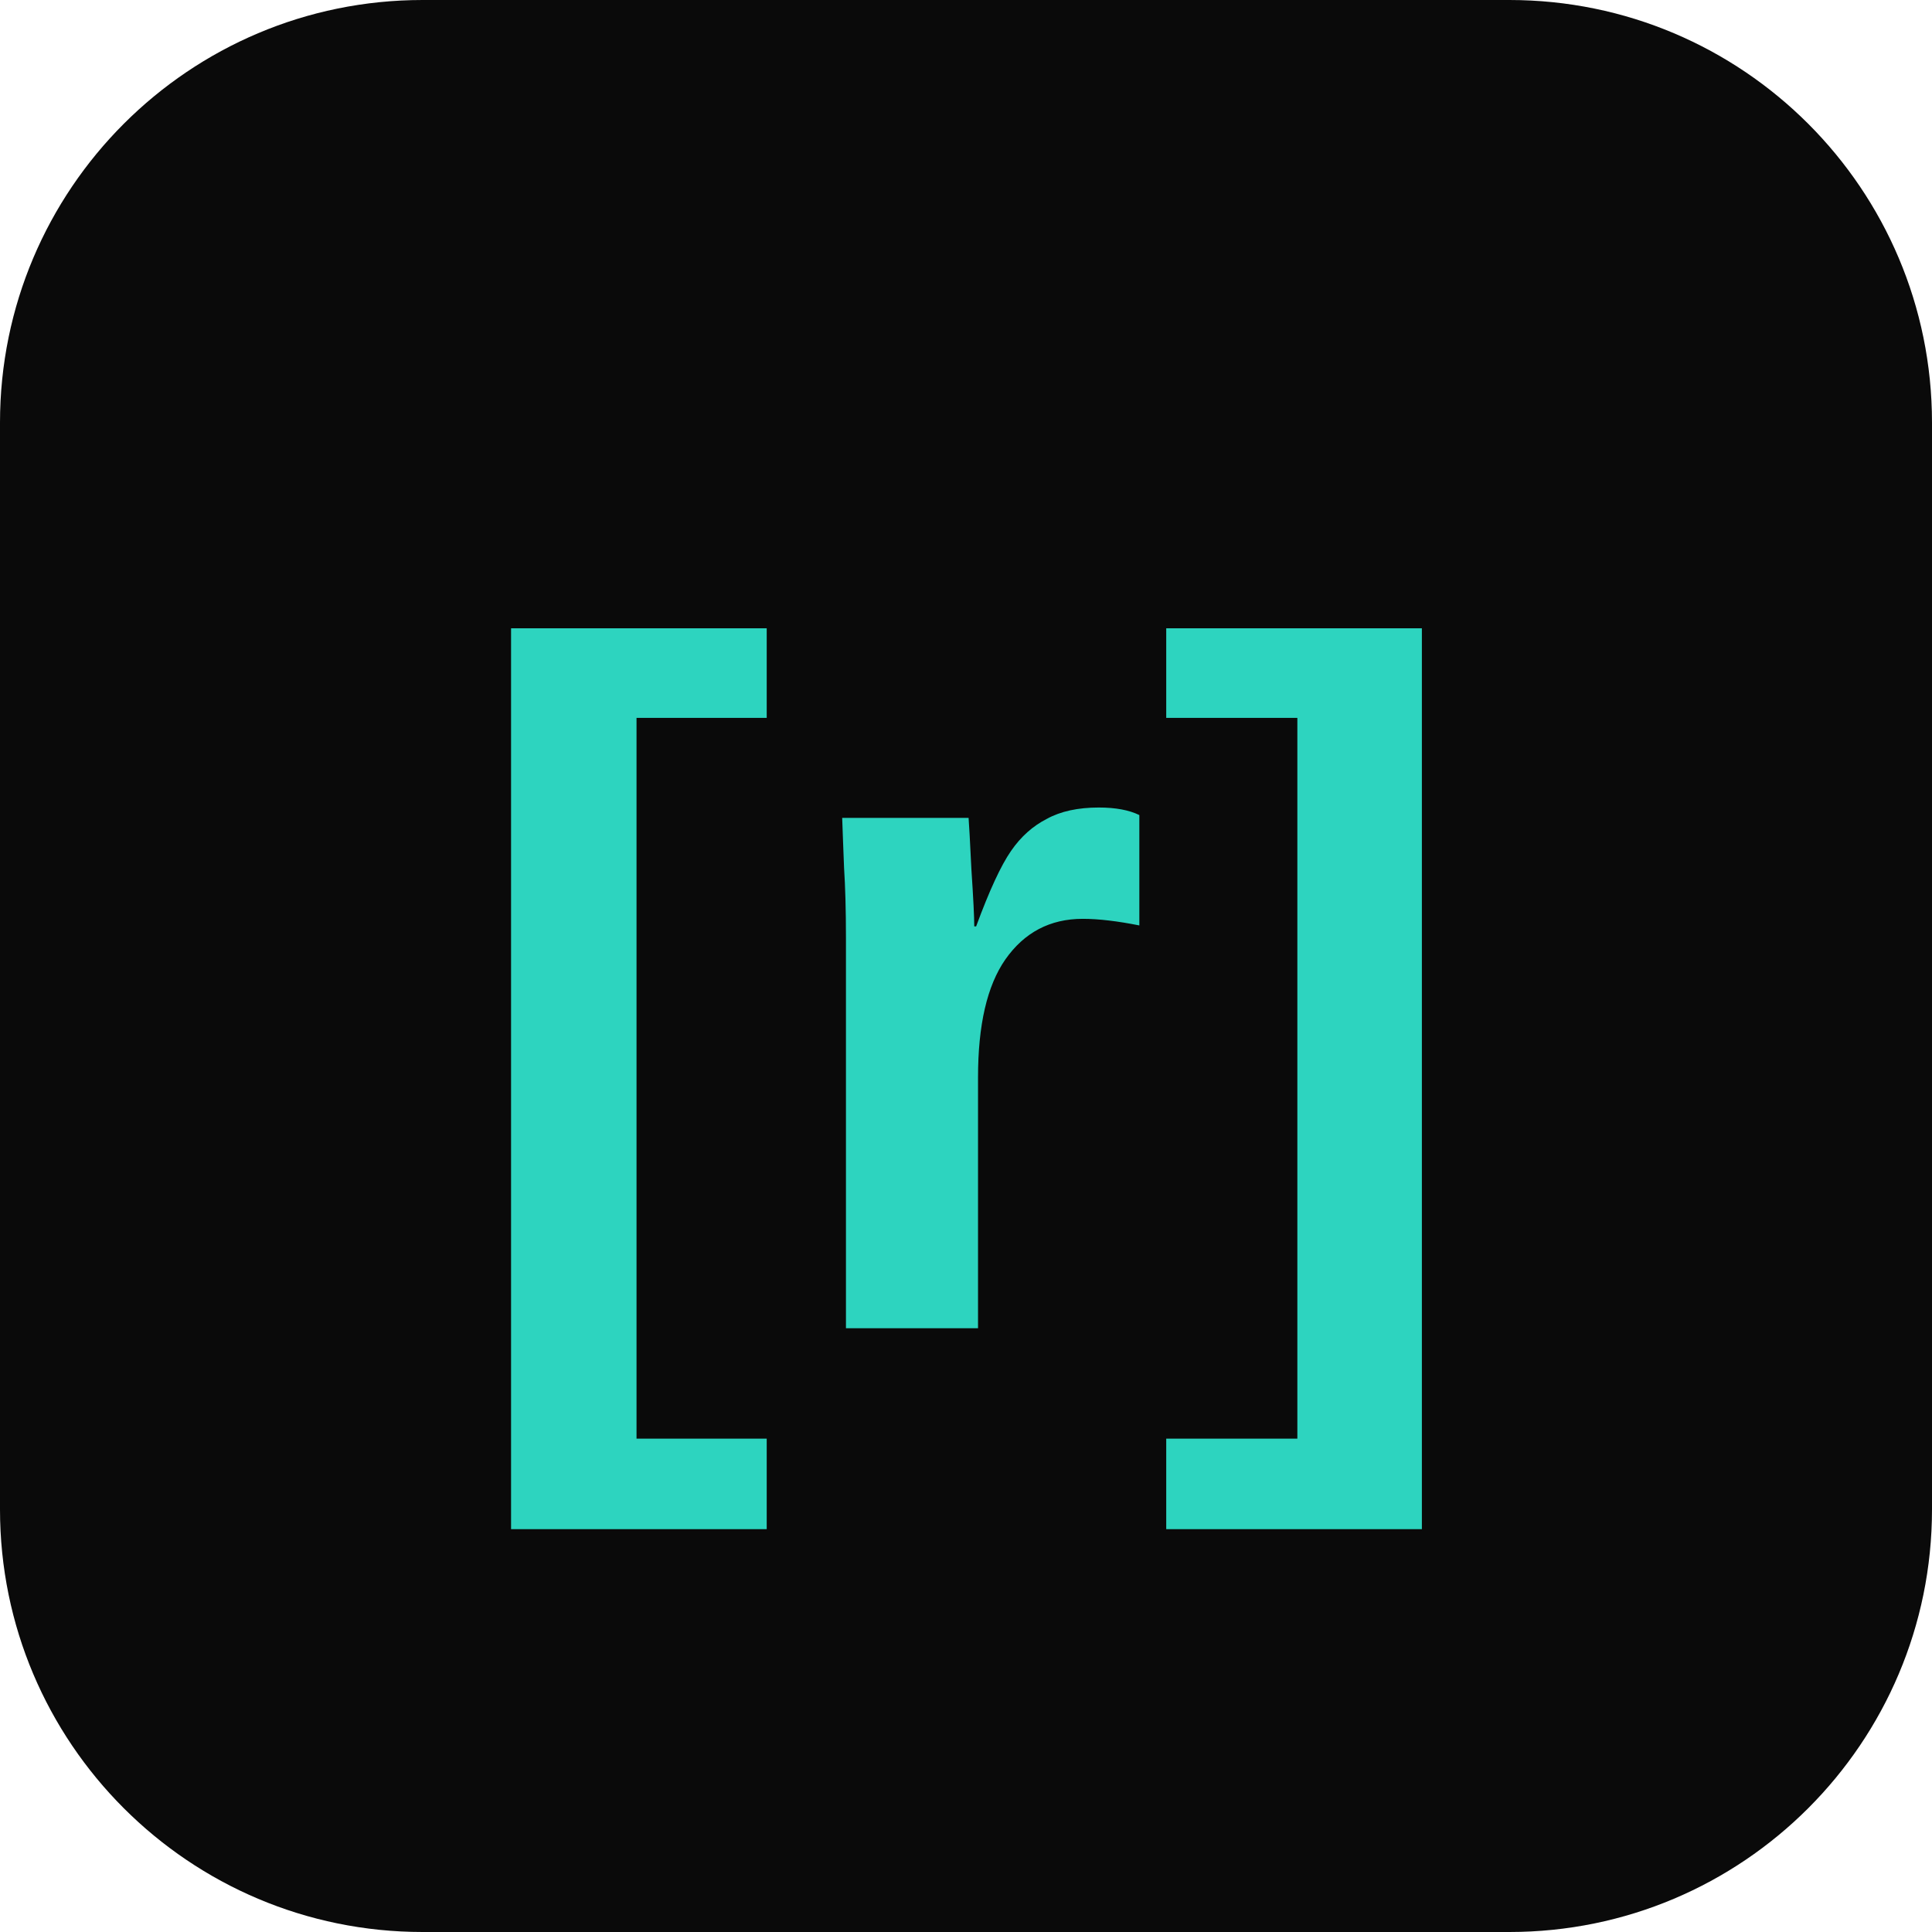
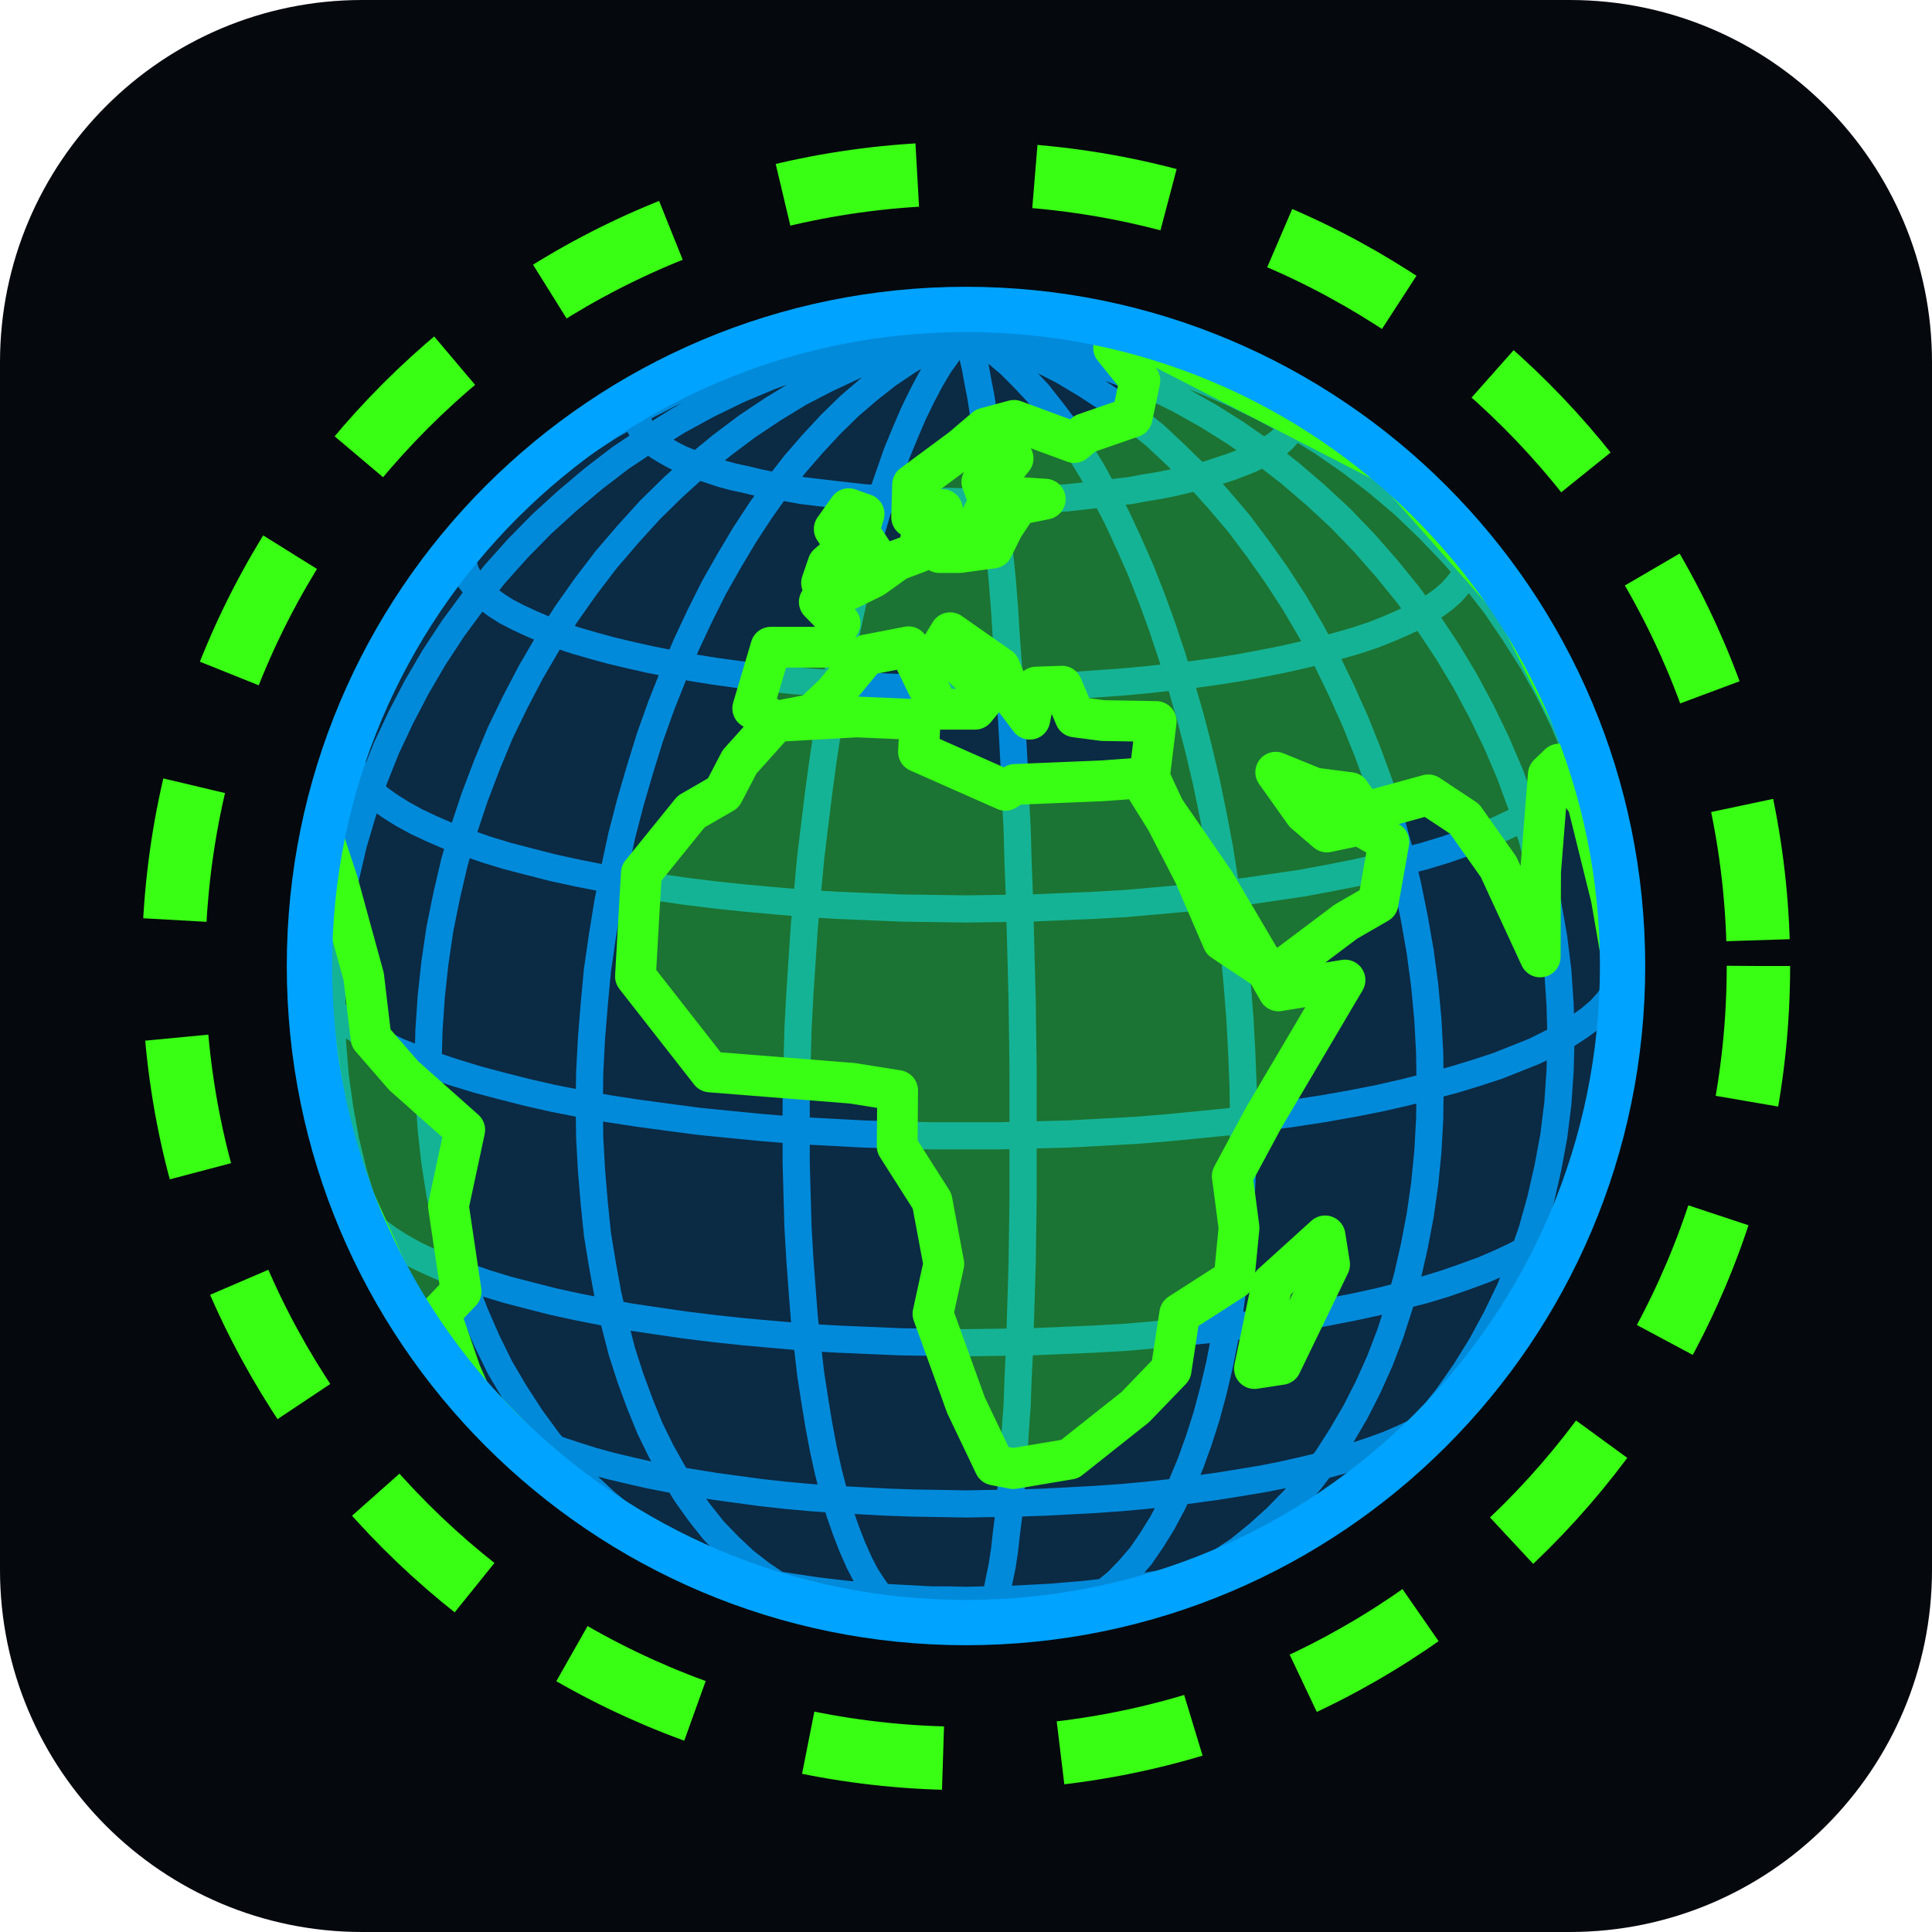
- <svg xmlns="http://www.w3.org/2000/svg" viewBox="0 0 32 32">
-   <rect width="32" height="32" rx="7" fill="#0a0a0a" />
-   <text x="16" y="22" font-family="Arial Narrow,Arial,sans-serif" font-weight="700" font-size="16" fill="#2dd4bf" text-anchor="middle">[r]</text>
+ <svg xmlns="http://www.w3.org/2000/svg" viewBox="0 0 64 64" width="64" height="64">
+   <rect width="64" height="64" rx="12" fill="#05080D" />
+   <g transform="translate(32 32) scale(0.15) translate(-200 -200)">
+     <circle cx="200" cy="200" r="145" fill="#0B2A44" />
+     <path d="M209.7 55.3L207.8 55.5L205.9 56L203.9 56.9L202 58.2L200 59.9M196.7 55L197.4 55.2L198 55.8L198.7 56.8L199.3 58.2L200 59.9M184.1 55.9L187.3 55.9L190.4 56.3L193.6 57.2L196.8 58.4L200 59.9M168.3 58.6L173.5 57.8L178.7 57.5L184 57.5L189.3 57.9L194.6 58.7L200 59.9M134.3 70.8L140.3 68L146.5 65.6L152.9 63.6L159.4 61.9L166 60.6L172.7 59.7L179.4 59.2L186.3 59.1L193.1 59.3L200 59.9M65.1 146.8L68 140L71.3 133.5L74.9 127.1L78.9 121L83.1 115L87.7 109.3L92.7 103.9L97.9 98.7L103.3 93.7L109.1 89.1L115.1 84.8L121.3 80.8L127.8 77.1L134.4 73.7L141.2 70.7L148.2 68.1L155.4 65.8L162.6 63.9L170 62.3L177.4 61.2L184.9 60.4L192.4 60L200 59.9M95.9 300.9L91.2 295.7L86.7 290.2L82.5 284.4L78.7 278.4L75.2 272.2L72 265.8L69.2 259.3L66.8 252.5L64.7 245.6L63 238.6L61.7 231.5L60.7 224.3L60.1 217L59.9 209.7L60.1 202.4L60.7 195L61.7 187.7L63 180.4L64.7 173.1L66.8 166L69.2 158.9L72 151.9L75.2 145.1L78.7 138.4L82.5 131.9L86.7 125.5L91.2 119.4L95.9 113.5L101 107.8L106.3 102.4L111.9 97.3L117.7 92.4L123.7 87.8L130 83.6L136.4 79.6L143 76L149.8 72.7L156.7 69.8L163.8 67.2L170.9 65L178.1 63.2L185.4 61.7L192.7 60.6L200 59.9M146.1 334.6L140.6 332.1L135.3 329.2L130.2 326L125.3 322.4L120.5 318.5L116 314.3L111.7 309.7L107.7 304.9L103.9 299.7L100.4 294.3L97.1 288.7L94.2 282.8L91.5 276.6L89.1 270.3L87 263.8L85.3 257L83.8 250.2L82.7 243.2L81.9 236L81.4 228.8L81.2 221.5L81.4 214.2L81.9 206.8L82.7 199.4L83.8 191.9L85.3 184.5L87 177.2L89.1 169.9L91.5 162.7L94.2 155.6L97.1 148.6L100.4 141.8L103.9 135.1L107.7 128.6L111.7 122.3L116 116.2L120.5 110.3L125.3 104.7L130.2 99.3L135.3 94.3L140.6 89.5L146.1 85L151.7 80.8L157.4 77L163.3 73.4L169.3 70.3L175.3 67.5L181.4 65L187.6 63L193.8 61.3L200 59.9M170.2 341.8L166.2 340.5L162.2 338.8L158.4 336.7L154.7 334.2L151.1 331.4L147.7 328.2L144.3 324.7L141.2 320.8L138.2 316.6L135.4 312L132.7 307.2L130.2 302.1L128 296.7L125.9 291L124 285.1L122.4 278.9L120.9 272.5L119.7 265.9L118.6 259.2L117.9 252.3L117.3 245.2L116.9 238L116.8 230.7L116.9 223.4L117.3 215.9L117.9 208.5L118.6 201L119.7 193.4L120.9 186L122.4 178.5L124 171.1L125.9 163.8L128 156.6L130.2 149.5L132.7 142.5L135.4 135.7L138.2 129.1L141.2 122.7L144.3 116.5L147.7 110.5L151.1 104.8L154.7 99.3L158.4 94.1L162.2 89.2L166.2 84.6L170.2 80.3L174.3 76.3L178.5 72.7L182.7 69.4L187 66.5L191.3 63.9L195.6 61.7L200 59.9M188.4 344.4L186.6 343.7L184.7 342.7L183 341.3L181.2 339.4L179.6 337.2L177.9 334.6L176.4 331.7L174.9 328.3L173.5 324.7L172.1 320.7L170.8 316.3L169.6 311.7L168.5 306.7L167.5 301.4L166.6 295.9L165.7 290.1L165 284L164.3 277.8L163.8 271.3L163.3 264.6L162.9 257.7L162.7 250.7L162.5 243.5L162.5 236.3L162.5 228.9L162.7 221.4L162.9 213.9L163.3 206.3L163.8 198.8L164.3 191.2L165 183.6L165.7 176.1L166.6 168.7L167.5 161.4L168.5 154.1L169.6 147L170.8 140L172.1 133.2L173.5 126.6L174.9 120.2L176.4 114L177.9 108L179.6 102.3L181.2 96.8L183 91.7L184.7 86.8L186.6 82.2L188.4 78L190.3 74.1L192.2 70.5L194.1 67.3L196.1 64.5L198 62L200 59.9M203.9 344.8L204.5 344.2L205.1 343.2L205.7 341.8L206.3 340L206.9 337.8L207.4 335.3L208 332.4L208.5 329.1L208.9 325.5L209.4 321.5L209.8 317.2L210.2 312.6L210.6 307.6L210.9 302.4L211.3 296.9L211.5 291.1L211.8 285.1L212 278.8L212.2 272.4L212.4 265.7L212.5 258.8L212.6 251.8L212.6 244.7L212.6 237.4L212.6 230L212.6 222.5L212.5 215L212.4 207.4L212.2 199.9L212 192.3L211.8 184.7L211.5 177.2L211.3 169.7L210.9 162.3L210.6 155.1L210.2 147.9L209.8 140.9L209.4 134.1L208.9 127.4L208.5 120.9L208 114.7L207.4 108.7L206.9 102.9L206.3 97.4L205.7 92.2L205.1 87.3L204.5 82.6L203.9 78.3L203.3 74.4L202.6 70.8L202 67.5L201.3 64.6L200.7 62.1L200 59.9M218.9 343.7L222 342.9L224.9 341.8L227.8 340.2L230.6 338.3L233.4 336L236 333.3L238.6 330.3L241 326.8L243.3 323.1L245.5 319L247.6 314.6L249.6 309.8L251.4 304.8L253.1 299.5L254.6 293.9L256 288L257.2 281.9L258.3 275.6L259.2 269.1L259.9 262.4L260.5 255.5L260.9 248.5L261.2 241.3L261.3 234L261.2 226.6L260.9 219.2L260.5 211.7L259.9 204.1L259.2 196.6L258.3 189.1L257.2 181.6L256 174.1L254.6 166.7L253.1 159.4L251.4 152.2L249.6 145.2L247.6 138.3L245.5 131.6L243.3 125L241 118.7L238.6 112.6L236 106.7L233.4 101.1L230.6 95.7L227.8 90.6L224.9 85.9L222 81.4L218.9 77.3L215.9 73.5L212.7 70.1L209.6 67L206.4 64.3L203.2 61.9L200 59.9M236.7 340.3L241.7 338.7L246.5 336.8L251.3 334.6L255.8 331.9L260.3 328.9L264.5 325.5L268.6 321.8L272.5 317.8L276.2 313.4L279.7 308.8L282.9 303.8L286 298.5L288.8 293L291.4 287.2L293.7 281.2L295.7 275L297.5 268.5L299 261.9L300.3 255.1L301.3 248.1L302 241L302.4 233.8L302.5 226.5L302.4 219.2L302 211.8L301.3 204.3L300.3 196.8L299 189.4L297.5 182L295.7 174.6L293.7 167.3L291.4 160.1L288.8 153L286 146L282.9 139.1L279.7 132.5L276.2 126L272.5 119.7L268.6 113.7L264.5 107.9L260.3 102.3L255.8 97L251.3 92L246.5 87.3L241.7 82.8L236.7 78.8L231.7 75L226.5 71.6L221.3 68.5L216 65.8L210.7 63.5L205.4 61.5L200 59.9M271.6 326.1L277.2 322.6L282.7 318.8L287.9 314.7L292.9 310.3L297.7 305.5L302.1 300.5L306.3 295.2L310.2 289.6L313.8 283.8L317.1 277.7L320.1 271.5L322.7 265L325 258.4L326.9 251.6L328.5 244.6L329.8 237.6L330.7 230.4L331.2 223.2L331.4 215.9L331.2 208.5L330.7 201.1L329.8 193.8L328.5 186.4L326.9 179.1L325 171.8L322.7 164.6L320.1 157.5L317.1 150.5L313.8 143.7L310.2 137L306.3 130.5L302.1 124.2L297.7 118.1L292.9 112.2L287.9 106.5L282.7 101.1L277.2 96L271.6 91.2L265.7 86.6L259.7 82.4L253.5 78.5L247.1 74.9L240.6 71.7L234 68.8L227.3 66.3L220.6 64.1L213.7 62.4L206.9 61L200 59.9M337.4 246.4L339.5 239.4L341.3 232.3L342.7 225.1L343.7 217.9L344.3 210.6L344.4 203.3L344.3 195.9L343.7 188.6L342.7 181.3L341.3 174.1L339.5 166.9L337.4 159.8L334.9 152.9L332 146L328.7 139.3L325.1 132.8L321.1 126.5L316.9 120.3L312.3 114.4L307.3 108.7L302.1 103.3L296.7 98.1L290.9 93.2L284.9 88.6L278.7 84.3L272.2 80.3L265.6 76.7L258.8 73.4L251.8 70.4L244.6 67.8L237.4 65.6L230 63.7L222.6 62.2L215.1 61L207.6 60.3L200 59.9M299 94.1L293.7 89.4L288.1 85L282.3 81L276.3 77.2L270 73.8L263.6 70.8L257 68.1L250.2 65.8L243.3 63.8L236.3 62.2L229.1 61L221.9 60.1L214.6 59.7L207.3 59.6L200 59.9M248.3 63.3L242.6 61.5L236.7 60.1L230.7 59.1L224.7 58.5L218.6 58.3L212.4 58.5L206.2 59L200 59.9M225.7 57.3L221.5 56.8L217.3 56.6L213 56.9L208.7 57.5L204.4 58.5L200 59.9M137.2 330.7L139.2 331.5L141.3 332.3L143.7 333.1L146.1 333.9L148.7 334.6L151.5 335.2L154.4 335.9L157.4 336.5L160.5 337L163.8 337.5L167.1 338L170.5 338.4L174 338.8L177.6 339.1L181.2 339.4L184.9 339.6L188.7 339.8L192.4 340L196.2 340L200 340.1L203.8 340L207.6 340L211.3 339.8L215.1 339.6L218.8 339.4L222.4 339.1L226 338.8L229.5 338.4L232.9 338L236.3 337.5L239.5 337L242.6 336.5L245.6 335.9L248.5 335.2L251.3 334.6L253.9 333.9L256.3 333.1L258.7 332.3L260.8 331.5L262.8 330.7M92.7 297.5L94.4 298.9L96.3 300.3L98.5 301.7L101 303.1L103.8 304.4L106.8 305.7L110.1 306.9L113.7 308.1L117.5 309.3L121.5 310.4L125.7 311.4L130.1 312.4L134.7 313.3L139.5 314.1L144.5 314.9L149.6 315.6L154.8 316.3L160.2 316.9L165.7 317.4L171.3 317.8L176.9 318.1L182.6 318.4L188.4 318.6L194.2 318.7L200 318.8L205.8 318.7L211.6 318.6L217.4 318.4L223.1 318.1L228.7 317.8L234.3 317.4L239.8 316.9L245.2 316.3L250.4 315.6L255.5 314.9L260.5 314.1L265.3 313.3L269.9 312.4L274.3 311.4L278.5 310.4L282.5 309.3L286.3 308.1L289.9 306.9L293.2 305.7L296.2 304.4L299 303.1L301.5 301.7L303.7 300.3L305.6 298.9L307.3 297.5M64.5 251.6L65.4 253.4L66.7 255.2L68.4 257L70.4 258.8L72.8 260.5L75.5 262.2L78.6 263.9L82 265.5L85.7 267.1L89.8 268.6L94.1 270.1L98.7 271.5L103.7 272.8L108.8 274.1L114.3 275.3L119.9 276.4L125.8 277.5L131.9 278.4L138.1 279.3L144.6 280.1L151.2 280.8L157.9 281.4L164.7 282L171.7 282.4L178.7 282.7L185.8 283L192.9 283.1L200 283.2L207.1 283.1L214.2 283L221.3 282.7L228.3 282.4L235.3 282L242.1 281.4L248.8 280.8L255.4 280.1L261.9 279.3L268.1 278.4L274.2 277.5L280.1 276.4L285.7 275.3L291.2 274.1L296.3 272.8L301.3 271.5L305.9 270.1L310.2 268.6L314.3 267.1L318 265.5L321.4 263.9L324.5 262.2L327.2 260.5L329.6 258.8L331.6 257L333.3 255.2L334.6 253.4L335.5 251.6M55 200L55.2 202L55.8 203.9L56.8 205.9L58.2 207.8L59.9 209.7L62.1 211.6L64.6 213.4L67.5 215.3L70.8 217L74.4 218.8L78.4 220.4L82.7 222.1L87.3 223.6L92.2 225.1L97.5 226.5L103 227.9L108.7 229.2L114.8 230.4L121 231.5L127.5 232.5L134.2 233.4L141 234.3L148 235L155.2 235.7L162.5 236.3L169.9 236.7L177.3 237.1L184.8 237.3L192.4 237.5L200 237.5L207.6 237.5L215.2 237.3L222.7 237.1L230.1 236.7L237.5 236.3L244.8 235.7L252 235L259 234.3L265.8 233.4L272.5 232.5L279 231.5L285.2 230.4L291.3 229.2L297 227.9L302.5 226.5L307.8 225.1L312.7 223.6L317.3 222.1L321.6 220.4L325.6 218.8L329.2 217L332.5 215.3L335.4 213.4L337.9 211.6L340.1 209.7L341.8 207.8L343.2 205.9L344.2 203.9L344.8 202M63.9 150.3L63.7 152.1L63.9 153.9L64.5 155.8L65.4 157.6L66.7 159.4L68.4 161.2L70.4 163L72.8 164.7L75.5 166.4L78.6 168.1L82 169.7L85.7 171.3L89.8 172.8L94.1 174.3L98.7 175.7L103.7 177L108.8 178.3L114.3 179.5L119.9 180.6L125.8 181.7L131.9 182.6L138.1 183.5L144.6 184.3L151.2 185L157.9 185.6L164.7 186.2L171.7 186.6L178.7 186.9L185.8 187.2L192.9 187.3L200 187.4L207.1 187.3L214.2 187.2L221.3 186.9L228.3 186.6L235.3 186.2L242.1 185.6L248.8 185L255.4 184.3L261.9 183.5L268.1 182.6L274.2 181.7L280.1 180.6L285.7 179.5L291.2 178.3L296.3 177L301.3 175.7L305.9 174.3L310.2 172.8L314.3 171.3L318 169.7L321.4 168.1L324.5 166.4L327.2 164.7L329.6 163L331.6 161.2L333.3 159.4L334.6 157.6L335.5 155.8L336.1 153.9L336.3 152.1L336.1 150.3M91.4 104L90.3 105.5L89.5 107L89.1 108.5L88.9 110L89.1 111.5L89.5 113L90.3 114.5L91.4 115.9L92.7 117.4L94.4 118.9L96.3 120.3L98.5 121.7L101 123L103.8 124.3L106.8 125.6L110.1 126.9L113.7 128.1L117.5 129.2L121.5 130.3L125.7 131.3L130.1 132.3L134.7 133.2L139.5 134.1L144.5 134.9L149.6 135.6L154.8 136.2L160.2 136.8L165.7 137.3L171.3 137.7L176.9 138.1L182.6 138.4L188.4 138.6L194.2 138.7L200 138.7L205.8 138.7L211.6 138.6L217.4 138.4L223.1 138.1L228.7 137.7L234.3 137.3L239.8 136.8L245.2 136.2L250.4 135.6L255.5 134.9L260.5 134.1L265.3 133.2L269.9 132.3L274.3 131.3L278.5 130.3L282.5 129.2L286.3 128.1L289.9 126.9L293.2 125.6L296.2 124.3L299 123L301.5 121.7L303.7 120.3L305.6 118.9L307.3 117.4L308.6 115.9L309.7 114.5L310.5 113L310.9 111.5L311.1 110L310.9 108.5L310.5 107L309.7 105.5L308.6 104M135.4 70.2L133.8 71.1L132.3 72L131 72.9L130 73.8L129.1 74.8L128.4 75.8L127.9 76.7L127.6 77.7L127.5 78.7L127.6 79.7L127.9 80.7L128.4 81.6L129.1 82.6L130 83.6L131 84.5L132.3 85.4L133.8 86.3L135.4 87.2L137.2 88.1L139.2 88.9L141.3 89.7L143.7 90.5L146.1 91.3L148.7 92L151.5 92.6L154.4 93.3L157.4 93.9L160.5 94.4L163.8 95L167.1 95.4L170.5 95.8L174 96.2L177.6 96.6L181.2 96.8L184.9 97.1L188.7 97.2L192.4 97.4L196.2 97.4L200 97.5L203.8 97.4L207.6 97.4L211.3 97.2L215.1 97.1L218.8 96.8L222.4 96.6L226 96.2L229.5 95.8L232.9 95.4L236.3 95L239.5 94.4L242.6 93.9L245.6 93.3L248.5 92.6L251.3 92L253.9 91.3L256.3 90.5L258.7 89.7L260.8 88.9L262.8 88.1L264.6 87.2L266.2 86.3L267.7 85.4L269 84.5L270 83.6L270.9 82.6L271.6 81.6L272.1 80.7L272.4 79.7L272.5 78.7L272.4 77.7L272.1 76.7L271.6 75.8L270.9 74.8L270 73.8L269 72.9L267.7 72L266.2 71.1L264.6 70.2" fill="none" stroke="#00A3FF" stroke-width="6" stroke-opacity="0.8" />
+     <path d="M128.3 179.5L127 202.3L143.5 223.4L174.9 225.9L184.9 227.5L184.8 239.8L192.5 251.9L195.1 265.8L192.7 276.8L200 297L206.3 310.2L210.4 311L222.9 308.9L237.4 297.4L245.3 289.2L247.2 276.8L259.2 269.1L260.3 257.8L258.8 246.4L265.8 233.4L283.7 203.1L269 205.5L266.3 200.8L256.7 194.4L250.4 179.8L244.2 167.8L238.4 158.5L230.1 159.1L210.8 159.9L208.7 161.2L189.5 152.7L189.9 145.6L175.9 145L158 146L150 154.9L146.4 161.8L139.3 165.9ZM263.7 288.9L269.6 288L280.3 265.9L279.3 259.6L267.6 270.2ZM152.9 143.1L156.9 129.6L169.2 129.6L172.2 124.3L167.6 119.6L174 116.9L179.5 114.2L184.8 110.4L189.6 108.6L190.4 102.8L193.2 102L194.1 108.7L198.5 108.7L205.9 107.7L208.3 102.9L211.5 98.1L217.5 96.9L209.9 96.4L206.9 92.2L210.4 87.9L207.2 87.2L203.5 93.1L205.1 97.4L201.4 104.9L195.8 104.8L194.8 99.2L188 100.9L188.2 93.7L199 85.7L204.3 81.2L210.6 79.5L223.9 84.4L226.3 82.4L236.7 78.8L238.4 70.7L232.6 63.5L236.7 60.1L294.2 89.7L320.9 119.9L335.7 149L342.8 175L340.7 171.7L342.8 184.4L344.9 198.9L342.5 185L337.3 164L331 155.4L328.6 157.7L326.9 179.1L326.8 198L317.6 178.1L310.1 167.5L302.1 162.2L287.9 166.1L284.8 161.7L277 160.7L268.4 157.2L274.8 166.2L279.7 170.4L286.9 168.9L293.4 172.6L291 186.1L283.9 190.2L270.6 200.2L266.3 200.8L255.1 181.8L243.8 165.4L240.5 158.3L242 146L230.2 145.8L224.1 145L221.2 138.2L215.5 138.4L214.1 145.5L209.8 139.8L207.5 134.1L196.5 126.4L194.5 129.7L201.9 136.4L205.8 138.7L202 143.3L194 143.3L187.3 129.5L178 131.3L170.8 140L166.1 144.4L158 146ZM168.1 115.4L177.9 114.1L180.4 110.2L176.3 104L177.5 100.2L174.1 99L170.9 103.5L173.7 107.7L169.5 111.3ZM89.3 236.2L85.7 253L88.5 271.9L83.9 276.7L88.5 290L90.7 294.9L92.1 296.9L106.8 311.1L114 316.7L104.9 309.5L87.9 291.9L74.4 272.5L62.6 246.4L58.9 233.4L55.2 208.4L55.1 194.3L56.5 179.2L58.4 172.8L61.3 181.6L67 202.4L68.6 215.9L75.8 224.2Z" fill="#39FF14" fill-opacity="0.35" stroke="#39FF14" stroke-width="9" stroke-linejoin="round" />
+     <circle cx="200" cy="200" r="145" fill="none" stroke="#00A3FF" stroke-width="10" />
+     <circle cx="200" cy="200" r="175" fill="none" stroke="#39FF14" stroke-width="14" stroke-dasharray="30 26" />
+   </g>
</svg>
